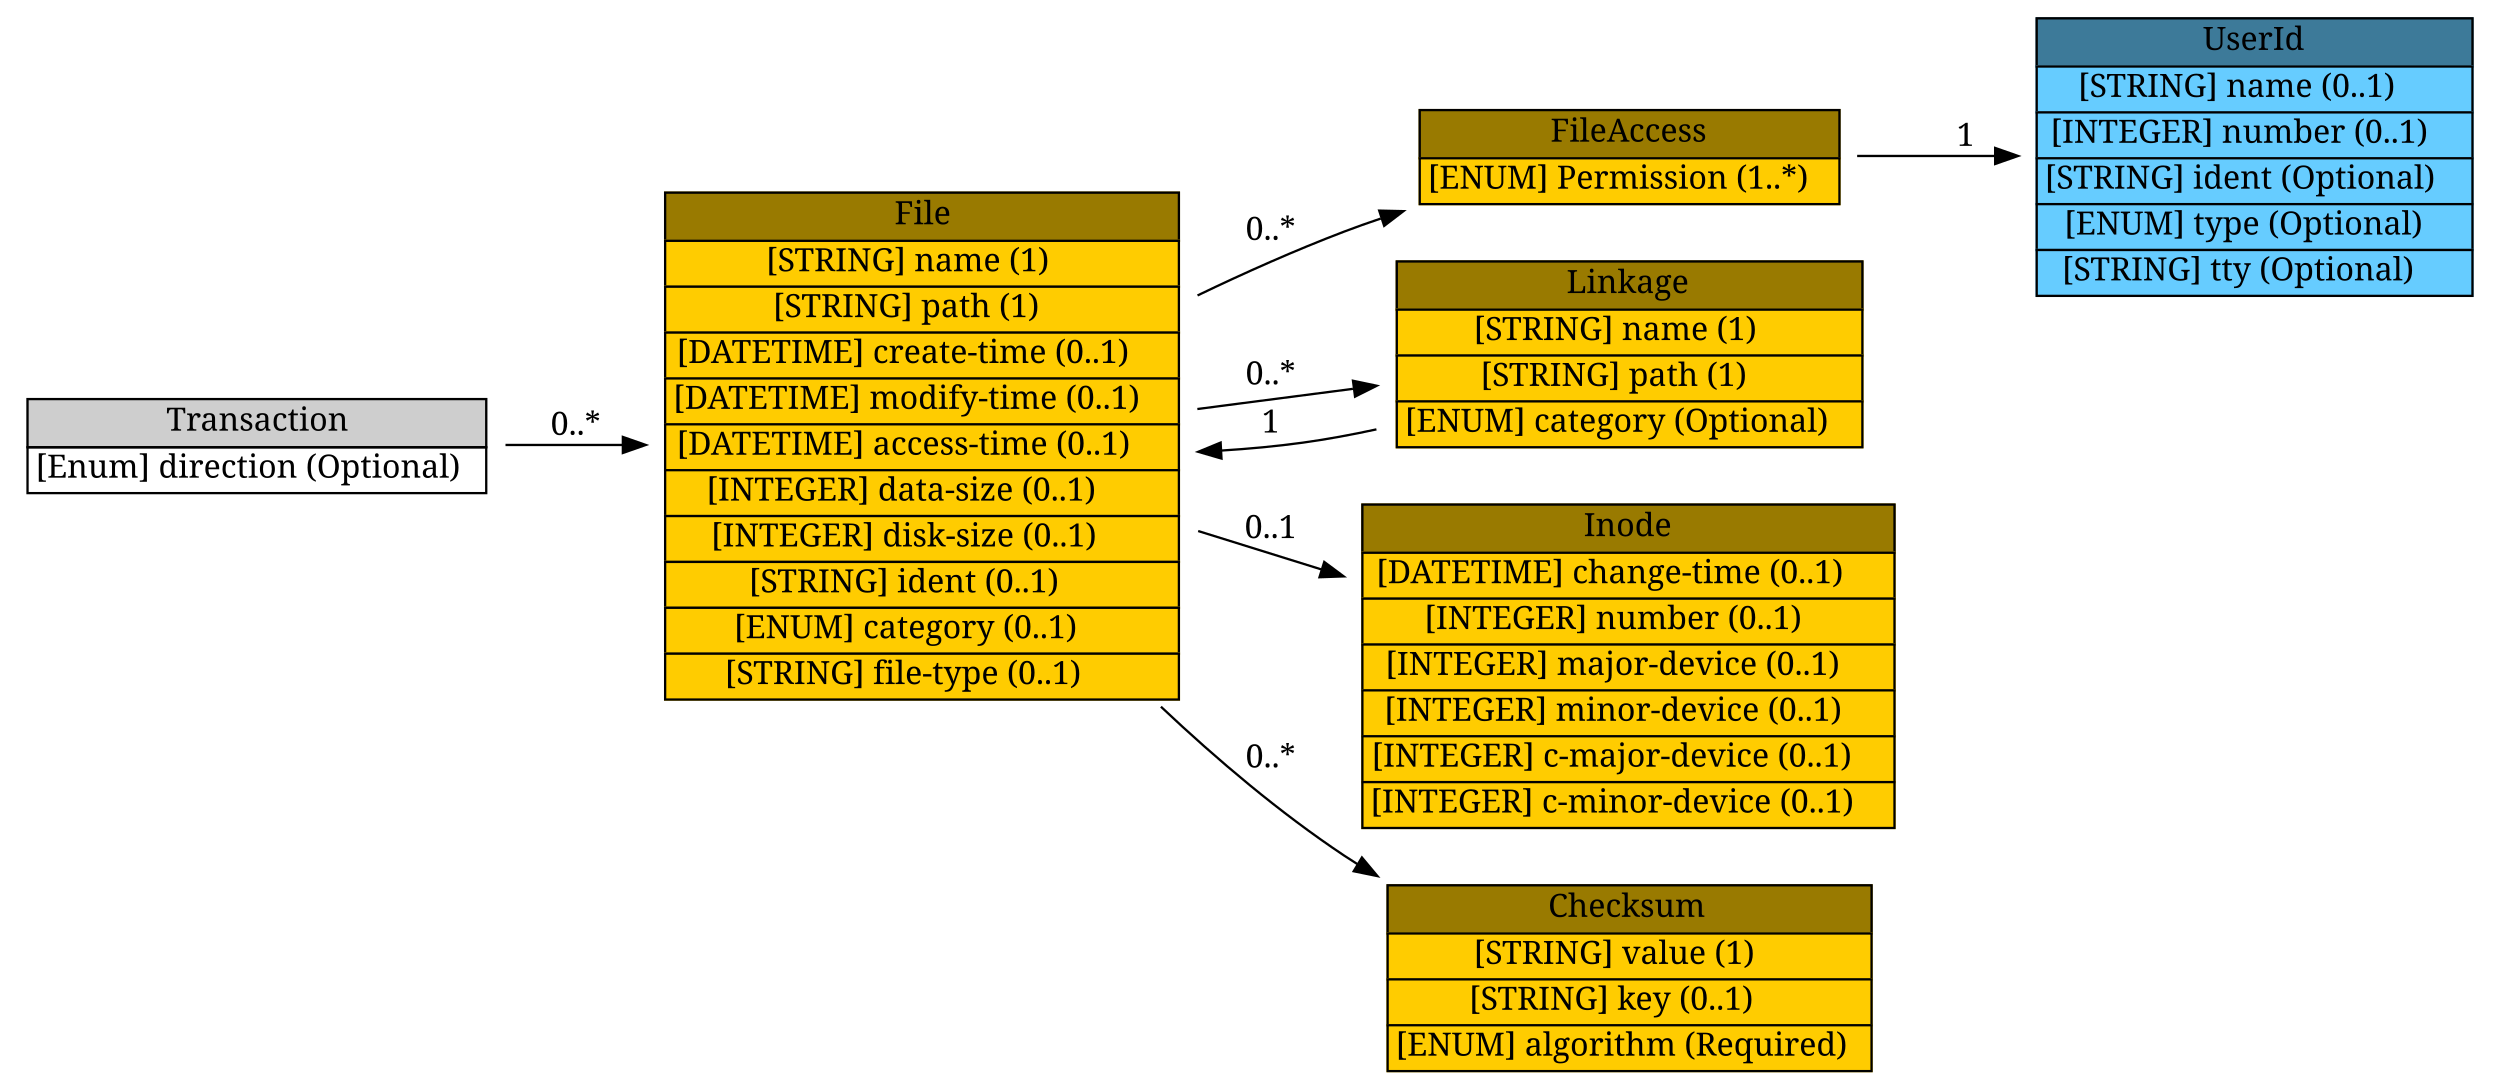
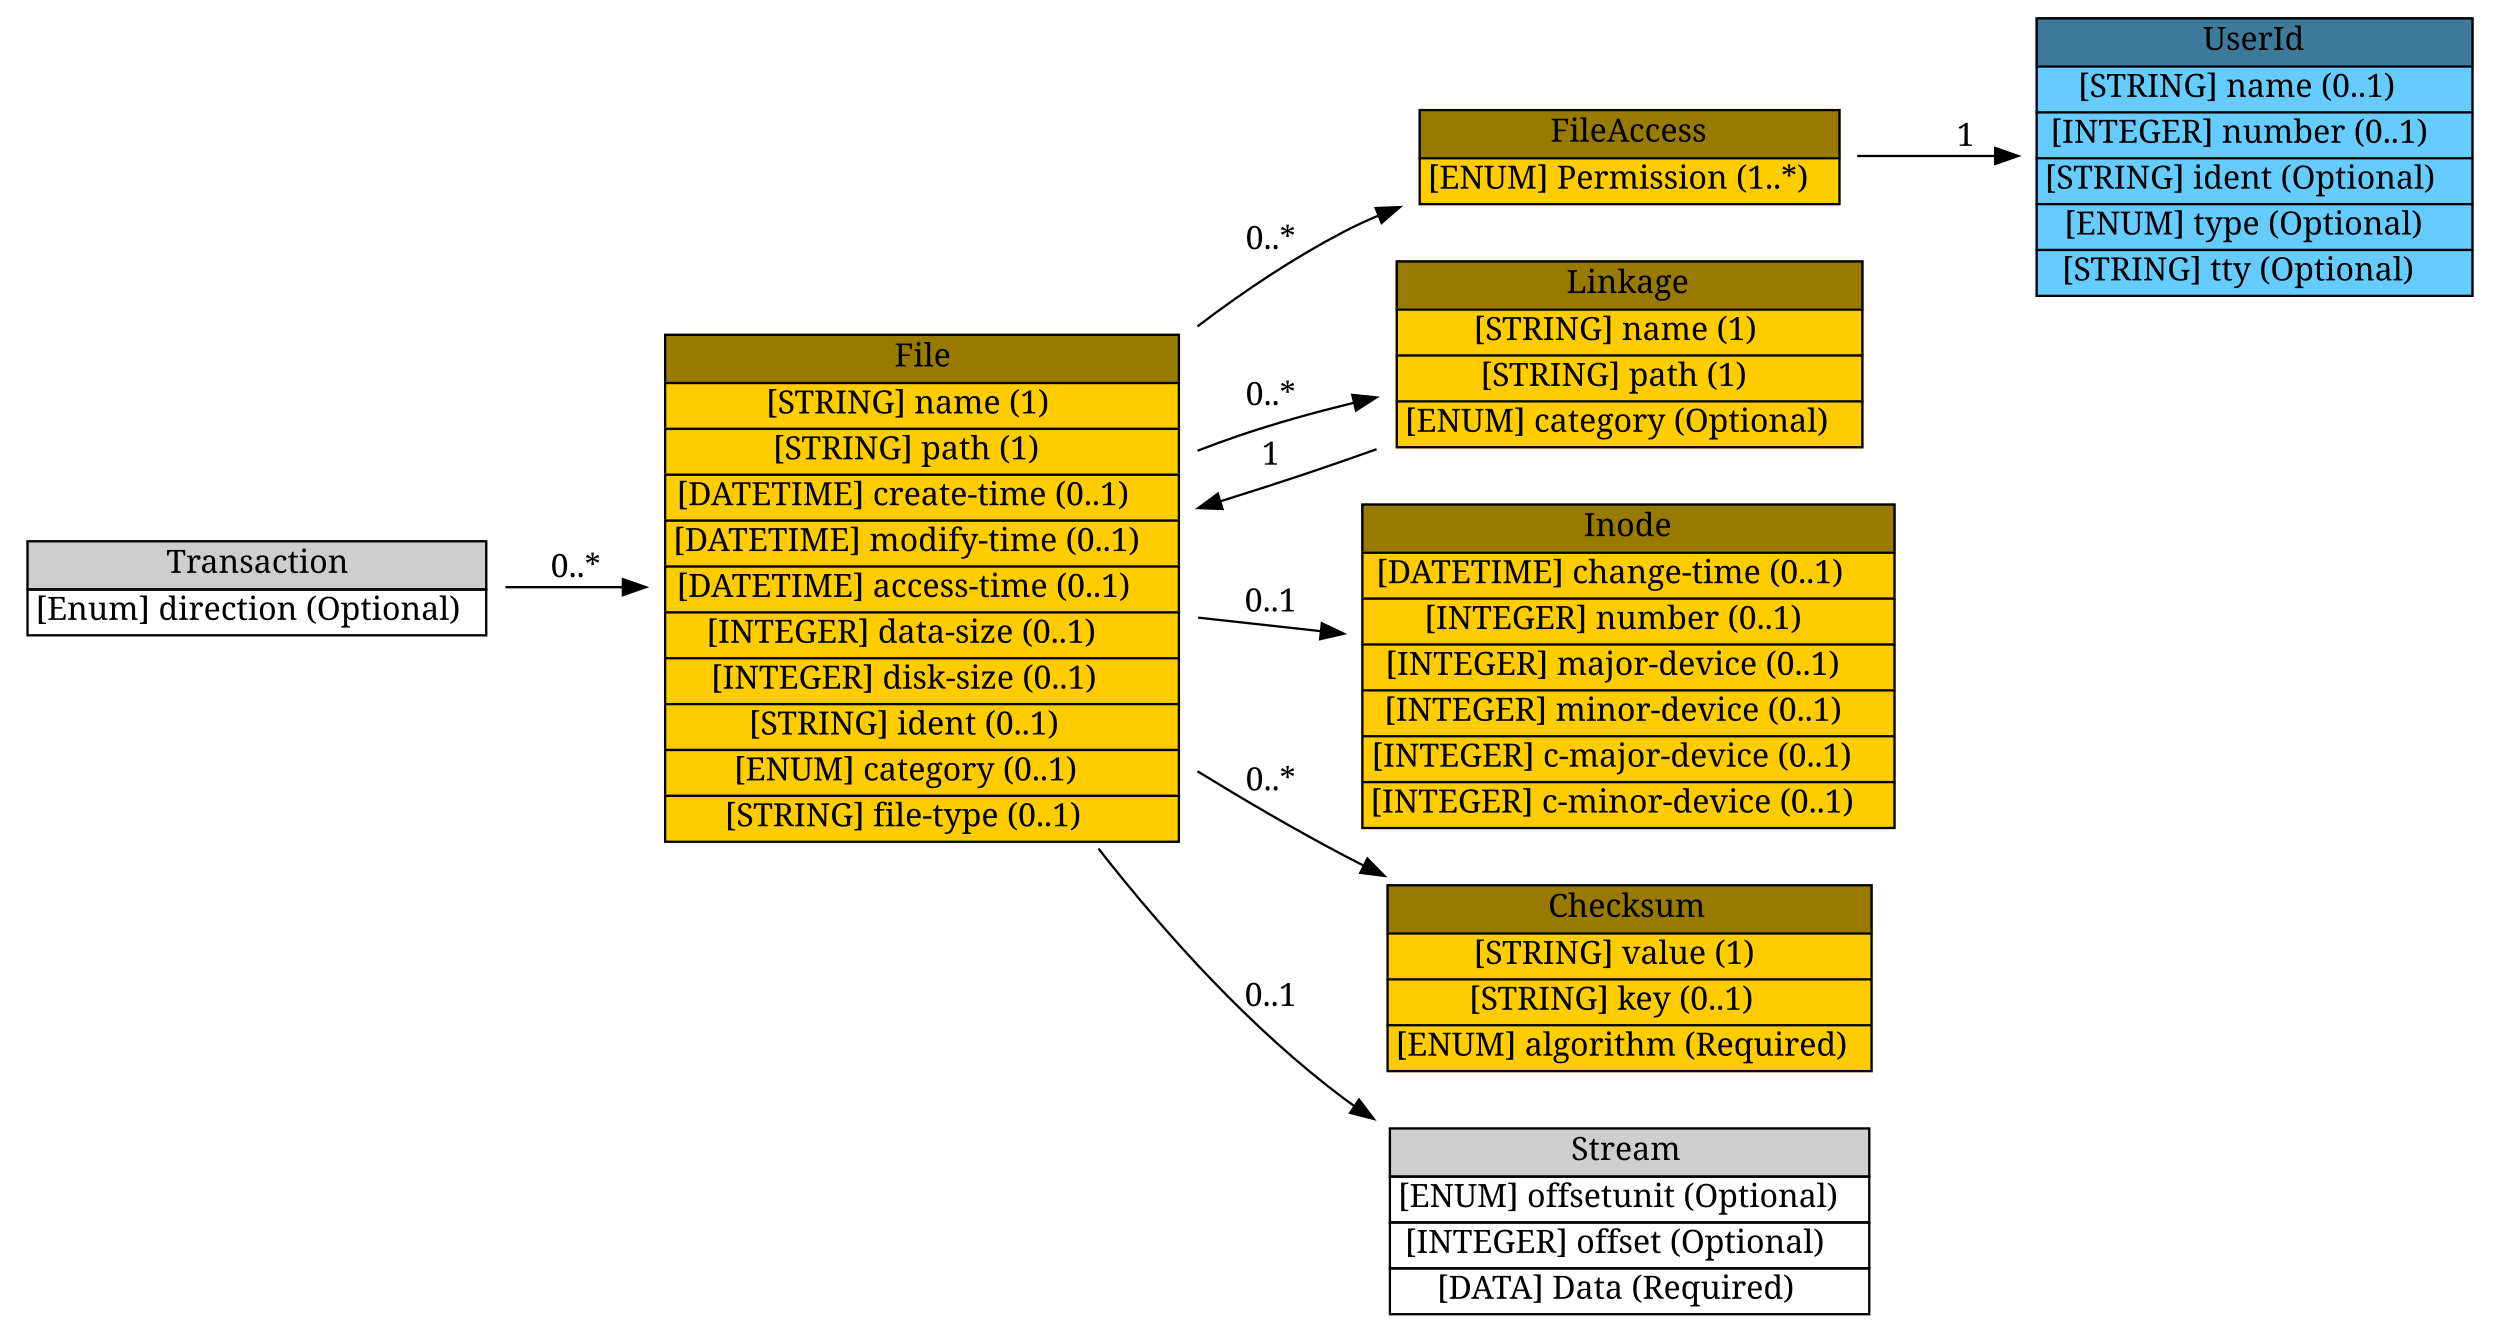
- <svg xmlns="http://www.w3.org/2000/svg" xmlns:xlink="http://www.w3.org/1999/xlink" width="1090pt" height="474pt" viewBox="0.00 0.00 1090.00 474.00">
-   <g id="graph1" class="graph" transform="scale(1 1) rotate(0) translate(4 470)">
-     <polygon fill="white" stroke="white" points="-4,5 -4,-470 1087,-470 1087,5 -4,5" />
+ <svg xmlns="http://www.w3.org/2000/svg" xmlns:xlink="http://www.w3.org/1999/xlink" width="1090pt" height="580pt" viewBox="0.00 0.00 1090.00 580.00">
+   <g id="graph1" class="graph" transform="scale(1 1) rotate(0) translate(4 576)">
+     <polygon fill="white" stroke="white" points="-4,5 -4,-576 1087,-576 1087,5 -4,5" />
    <g id="node1" class="node">
      <a xlink:href="#" xlink:title="The Transaction class contains specific information about the data exchange during the attack.">
-         <polygon fill="#cecece" stroke="#cecece" points="8,-275 8,-296 208,-296 208,-275 8,-275" />
-         <polygon fill="none" stroke="black" points="8,-275 8,-296 208,-296 208,-275 8,-275" />
-         <text text-anchor="start" x="68.5" y="-282.233" font-family="Times Roman,serif" font-size="14.00">Transaction</text>
+         <polygon fill="#cecece" stroke="#cecece" points="8,-319 8,-340 208,-340 208,-319 8,-319" />
+         <polygon fill="none" stroke="black" points="8,-319 8,-340 208,-340 208,-319 8,-319" />
+         <text text-anchor="start" x="68.5" y="-326.233" font-family="Times Roman,serif" font-size="14.00">Transaction</text>
      </a>
      <a xlink:href="#" xlink:title="Direction of the attack source &lt;-&gt; target">
-         <polygon fill="none" stroke="black" points="8,-255 8,-275 208,-275 208,-255 8,-255" />
-         <text text-anchor="start" x="11.5" y="-261.733" font-family="Times Roman,serif" font-size="14.00">[Enum] direction (Optional) </text>
+         <polygon fill="none" stroke="black" points="8,-299 8,-319 208,-319 208,-299 8,-299" />
+         <text text-anchor="start" x="11.5" y="-305.733" font-family="Times Roman,serif" font-size="14.00">[Enum] direction (Optional) </text>
      </a>
    </g>
    <g id="node2" class="node">
      <a xlink:href="#" xlink:title="The File class provides specific information about a file or other file-like object that has been created, deleted, or modified on the target. The description can provide either the file settings prior to the event or the file settings at the time of the event, as specified using the &quot;category&quot; attribute. ">
-         <polygon fill="#997a00" stroke="#997a00" points="286,-365 286,-386 510,-386 510,-365 286,-365" />
-         <polygon fill="none" stroke="black" points="286,-365 286,-386 510,-386 510,-365 286,-365" />
-         <text text-anchor="start" x="386" y="-372.233" font-family="Times Roman,serif" font-size="14.00">File</text>
+         <polygon fill="#997a00" stroke="#997a00" points="286,-409 286,-430 510,-430 510,-409 286,-409" />
+         <polygon fill="none" stroke="black" points="286,-409 286,-430 510,-430 510,-409 286,-409" />
+         <text text-anchor="start" x="386" y="-416.233" font-family="Times Roman,serif" font-size="14.00">File</text>
      </a>
      <a xlink:href="#" xlink:title="The name of the file to which the alert applies, not including the path to the file.">
-         <polygon fill="#ffcc00" stroke="#ffcc00" points="286,-345 286,-365 510,-365 510,-345 286,-345" />
-         <polygon fill="none" stroke="black" points="286,-345 286,-365 510,-365 510,-345 286,-345" />
-         <text text-anchor="start" x="330" y="-351.733" font-family="Times Roman,serif" font-size="14.00">[STRING] name (1) </text>
+         <polygon fill="#ffcc00" stroke="#ffcc00" points="286,-389 286,-409 510,-409 510,-389 286,-389" />
+         <polygon fill="none" stroke="black" points="286,-389 286,-409 510,-409 510,-389 286,-389" />
+         <text text-anchor="start" x="330" y="-395.733" font-family="Times Roman,serif" font-size="14.00">[STRING] name (1) </text>
      </a>
      <a xlink:href="#" xlink:title="The full path to the file, including the name.  The path name should be represented in as &quot;universal&quot; a manner as possible, to facilitate processing of the alert.">
-         <polygon fill="#ffcc00" stroke="#ffcc00" points="286,-325 286,-345 510,-345 510,-325 286,-325" />
-         <polygon fill="none" stroke="black" points="286,-325 286,-345 510,-345 510,-325 286,-325" />
-         <text text-anchor="start" x="333" y="-331.733" font-family="Times Roman,serif" font-size="14.00">[STRING] path (1) </text>
+         <polygon fill="#ffcc00" stroke="#ffcc00" points="286,-369 286,-389 510,-389 510,-369 286,-369" />
+         <polygon fill="none" stroke="black" points="286,-369 286,-389 510,-389 510,-369 286,-369" />
+         <text text-anchor="start" x="333" y="-375.733" font-family="Times Roman,serif" font-size="14.00">[STRING] path (1) </text>
      </a>
      <a xlink:href="#" xlink:title="Time the file was created.  Note that this is *not* the Unix &quot;st_ctime&quot; file attribute (which is not file creation time).  The Unix &quot;st_ctime&quot; attribute is contained in the &quot;Inode&quot; class.">
-         <polygon fill="#ffcc00" stroke="#ffcc00" points="286,-305 286,-325 510,-325 510,-305 286,-305" />
-         <polygon fill="none" stroke="black" points="286,-305 286,-325 510,-325 510,-305 286,-305" />
-         <text text-anchor="start" x="291" y="-311.733" font-family="Times Roman,serif" font-size="14.00">[DATETIME] create-time (0..1) </text>
+         <polygon fill="#ffcc00" stroke="#ffcc00" points="286,-349 286,-369 510,-369 510,-349 286,-349" />
+         <polygon fill="none" stroke="black" points="286,-349 286,-369 510,-369 510,-349 286,-349" />
+         <text text-anchor="start" x="291" y="-355.733" font-family="Times Roman,serif" font-size="14.00">[DATETIME] create-time (0..1) </text>
      </a>
      <a xlink:href="#" xlink:title="Time the file was last modified.">
-         <polygon fill="#ffcc00" stroke="#ffcc00" points="286,-285 286,-305 510,-305 510,-285 286,-285" />
-         <polygon fill="none" stroke="black" points="286,-285 286,-305 510,-305 510,-285 286,-285" />
-         <text text-anchor="start" x="289.5" y="-291.733" font-family="Times Roman,serif" font-size="14.00">[DATETIME] modify-time (0..1) </text>
+         <polygon fill="#ffcc00" stroke="#ffcc00" points="286,-329 286,-349 510,-349 510,-329 286,-329" />
+         <polygon fill="none" stroke="black" points="286,-329 286,-349 510,-349 510,-329 286,-329" />
+         <text text-anchor="start" x="289.5" y="-335.733" font-family="Times Roman,serif" font-size="14.00">[DATETIME] modify-time (0..1) </text>
      </a>
      <a xlink:href="#" xlink:title="Time the file was last accessed.">
-         <polygon fill="#ffcc00" stroke="#ffcc00" points="286,-265 286,-285 510,-285 510,-265 286,-265" />
-         <polygon fill="none" stroke="black" points="286,-265 286,-285 510,-285 510,-265 286,-265" />
-         <text text-anchor="start" x="291" y="-271.733" font-family="Times Roman,serif" font-size="14.00">[DATETIME] access-time (0..1) </text>
+         <polygon fill="#ffcc00" stroke="#ffcc00" points="286,-309 286,-329 510,-329 510,-309 286,-309" />
+         <polygon fill="none" stroke="black" points="286,-309 286,-329 510,-329 510,-309 286,-309" />
+         <text text-anchor="start" x="291" y="-315.733" font-family="Times Roman,serif" font-size="14.00">[DATETIME] access-time (0..1) </text>
      </a>
      <a xlink:href="#" xlink:title="The size of the data, in bytes.  Typically what is meant when referring to file size.  On Unix UFS file systems, this value corresponds to stat.st_size.  On Windows NTFS, this value corresponds to Valid Data Length (VDL).">
-         <polygon fill="#ffcc00" stroke="#ffcc00" points="286,-245 286,-265 510,-265 510,-245 286,-245" />
-         <polygon fill="none" stroke="black" points="286,-245 286,-265 510,-265 510,-245 286,-245" />
-         <text text-anchor="start" x="304" y="-251.733" font-family="Times Roman,serif" font-size="14.00">[INTEGER] data-size (0..1) </text>
+         <polygon fill="#ffcc00" stroke="#ffcc00" points="286,-289 286,-309 510,-309 510,-289 286,-289" />
+         <polygon fill="none" stroke="black" points="286,-289 286,-309 510,-309 510,-289 286,-289" />
+         <text text-anchor="start" x="304" y="-295.733" font-family="Times Roman,serif" font-size="14.00">[INTEGER] data-size (0..1) </text>
      </a>
      <a xlink:href="#" xlink:title="The physical space on disk consumed by the file, in bytes.  On Unix UFS file systems, this value corresponds to 512 * stat.st_blocks.  On Windows NTFS, this value corresponds to End of File (EOF).">
-         <polygon fill="#ffcc00" stroke="#ffcc00" points="286,-225 286,-245 510,-245 510,-225 286,-225" />
-         <polygon fill="none" stroke="black" points="286,-225 286,-245 510,-245 510,-225 286,-225" />
-         <text text-anchor="start" x="306" y="-231.733" font-family="Times Roman,serif" font-size="14.00">[INTEGER] disk-size (0..1) </text>
+         <polygon fill="#ffcc00" stroke="#ffcc00" points="286,-269 286,-289 510,-289 510,-269 286,-269" />
+         <polygon fill="none" stroke="black" points="286,-269 286,-289 510,-289 510,-269 286,-269" />
+         <text text-anchor="start" x="306" y="-275.733" font-family="Times Roman,serif" font-size="14.00">[INTEGER] disk-size (0..1) </text>
      </a>
      <a xlink:href="#" xlink:title="A unique identifier for this file; see Section 3.2.9.">
-         <polygon fill="#ffcc00" stroke="#ffcc00" points="286,-205 286,-225 510,-225 510,-205 286,-205" />
-         <polygon fill="none" stroke="black" points="286,-205 286,-225 510,-225 510,-205 286,-205" />
-         <text text-anchor="start" x="322.5" y="-211.733" font-family="Times Roman,serif" font-size="14.00">[STRING] ident (0..1) </text>
+         <polygon fill="#ffcc00" stroke="#ffcc00" points="286,-249 286,-269 510,-269 510,-249 286,-249" />
+         <polygon fill="none" stroke="black" points="286,-249 286,-269 510,-269 510,-249 286,-249" />
+         <text text-anchor="start" x="322.5" y="-255.733" font-family="Times Roman,serif" font-size="14.00">[STRING] ident (0..1) </text>
      </a>
      <a xlink:href="#" xlink:title="The type of file system the file resides on.  This attribute governs how path names and other attributes are interpreted.">
-         <polygon fill="#ffcc00" stroke="#ffcc00" points="286,-185 286,-205 510,-205 510,-185 286,-185" />
-         <polygon fill="none" stroke="black" points="286,-185 286,-205 510,-205 510,-185 286,-185" />
-         <text text-anchor="start" x="316" y="-191.733" font-family="Times Roman,serif" font-size="14.00">[ENUM] category (0..1) </text>
+         <polygon fill="#ffcc00" stroke="#ffcc00" points="286,-229 286,-249 510,-249 510,-229 286,-229" />
+         <polygon fill="none" stroke="black" points="286,-229 286,-249 510,-249 510,-229 286,-229" />
+         <text text-anchor="start" x="316" y="-235.733" font-family="Times Roman,serif" font-size="14.00">[ENUM] category (0..1) </text>
      </a>
      <a xlink:href="#" xlink:title="The type of file, as a mime-type.">
-         <polygon fill="#ffcc00" stroke="#ffcc00" points="286,-165 286,-185 510,-185 510,-165 286,-165" />
-         <polygon fill="none" stroke="black" points="286,-165 286,-185 510,-185 510,-165 286,-165" />
-         <text text-anchor="start" x="312" y="-171.733" font-family="Times Roman,serif" font-size="14.00">[STRING] file-type (0..1) </text>
-       </a>
-     </g>
-     <g id="edge14" class="edge">
-       <path fill="none" stroke="black" d="M216.398,-276C233.074,-276 250.441,-276 267.536,-276" />
-       <polygon fill="black" stroke="black" points="267.563,-279.5 277.563,-276 267.563,-272.5 267.563,-279.5" />
-       <text text-anchor="middle" x="247" y="-280.4" font-family="Times Roman,serif" font-size="14.00">0..*</text>
+         <polygon fill="#ffcc00" stroke="#ffcc00" points="286,-209 286,-229 510,-229 510,-209 286,-209" />
+         <polygon fill="none" stroke="black" points="286,-209 286,-229 510,-229 510,-209 286,-209" />
+         <text text-anchor="start" x="312" y="-215.733" font-family="Times Roman,serif" font-size="14.00">[STRING] file-type (0..1) </text>
+       </a>
+     </g>
+     <g id="edge16" class="edge">
+       <path fill="none" stroke="black" d="M216.398,-320C233.074,-320 250.441,-320 267.536,-320" />
+       <polygon fill="black" stroke="black" points="267.563,-323.5 277.563,-320 267.563,-316.5 267.563,-323.5" />
+       <text text-anchor="middle" x="247" y="-324.4" font-family="Times Roman,serif" font-size="14.00">0..*</text>
    </g>
    <g id="node3" class="node">
      <a xlink:href="#" xlink:title="The FileAccess class represents the access permissions on a file. The representation is intended to be useful across operating systems. ">
-         <polygon fill="#997a00" stroke="#997a00" points="615,-401 615,-422 798,-422 798,-401 615,-401" />
-         <polygon fill="none" stroke="black" points="615,-401 615,-422 798,-422 798,-401 615,-401" />
-         <text text-anchor="start" x="672" y="-408.233" font-family="Times Roman,serif" font-size="14.00">FileAccess</text>
+         <polygon fill="#997a00" stroke="#997a00" points="615,-507 615,-528 798,-528 798,-507 615,-507" />
+         <polygon fill="none" stroke="black" points="615,-507 615,-528 798,-528 798,-507 615,-507" />
+         <text text-anchor="start" x="672" y="-514.233" font-family="Times Roman,serif" font-size="14.00">FileAccess</text>
      </a>
      <a xlink:href="#" xlink:title="Level of access allowed.  The permitted values are shown below.  There is no default value.  (See also Section 10.)">
-         <polygon fill="#ffcc00" stroke="#ffcc00" points="615,-381 615,-401 798,-401 798,-381 615,-381" />
-         <polygon fill="none" stroke="black" points="615,-381 615,-401 798,-401 798,-381 615,-381" />
-         <text text-anchor="start" x="618.5" y="-387.733" font-family="Times Roman,serif" font-size="14.00">[ENUM] Permission (1..*) </text>
+         <polygon fill="#ffcc00" stroke="#ffcc00" points="615,-487 615,-507 798,-507 798,-487 615,-487" />
+         <polygon fill="none" stroke="black" points="615,-487 615,-507 798,-507 798,-487 615,-487" />
+         <text text-anchor="start" x="618.5" y="-493.733" font-family="Times Roman,serif" font-size="14.00">[ENUM] Permission (1..*) </text>
      </a>
    </g>
    <g id="edge4" class="edge">
-       <path fill="none" stroke="black" d="M518.124,-341.185C539.084,-351.262 560.928,-360.971 582,-369 587.204,-370.983 592.575,-372.893 598.029,-374.726" />
-       <polygon fill="black" stroke="black" points="597.328,-378.179 607.92,-377.941 599.492,-371.522 597.328,-378.179" />
-       <text text-anchor="middle" x="550" y="-365.4" font-family="Times Roman,serif" font-size="14.00">0..*</text>
+       <path fill="none" stroke="black" d="M518.097,-433.681C538.404,-449.128 560.05,-463.57 582,-475 586.816,-477.508 591.839,-479.837 596.987,-482" />
+       <polygon fill="black" stroke="black" points="595.781,-485.287 606.367,-485.714 598.358,-478.778 595.781,-485.287" />
+       <text text-anchor="middle" x="550" y="-467.4" font-family="Times Roman,serif" font-size="14.00">0..*</text>
    </g>
    <g id="node7" class="node">
      <a xlink:href="#" xlink:title="The Linkage class represents file system connections between the file described in the &lt;File&gt; element and other objects in the file system. For example, if the &lt;File&gt; element is a symbolic link or shortcut, then the &lt;Linkage&gt; element should contain the name of the object the link points to. Further information can be provided about the object in the &lt;Linkage&gt; element with another &lt;File&gt; element, if appropriate. ">
-         <polygon fill="#997a00" stroke="#997a00" points="605,-335 605,-356 808,-356 808,-335 605,-335" />
-         <polygon fill="none" stroke="black" points="605,-335 605,-356 808,-356 808,-335 605,-335" />
-         <text text-anchor="start" x="679" y="-342.233" font-family="Times Roman,serif" font-size="14.00">Linkage</text>
+         <polygon fill="#997a00" stroke="#997a00" points="605,-441 605,-462 808,-462 808,-441 605,-441" />
+         <polygon fill="none" stroke="black" points="605,-441 605,-462 808,-462 808,-441 605,-441" />
+         <text text-anchor="start" x="679" y="-448.233" font-family="Times Roman,serif" font-size="14.00">Linkage</text>
      </a>
      <a xlink:href="#" xlink:title="The name of the file system object, not including the path.">
-         <polygon fill="#ffcc00" stroke="#ffcc00" points="605,-315 605,-335 808,-335 808,-315 605,-315" />
-         <polygon fill="none" stroke="black" points="605,-315 605,-335 808,-335 808,-315 605,-315" />
-         <text text-anchor="start" x="638.5" y="-321.733" font-family="Times Roman,serif" font-size="14.00">[STRING] name (1) </text>
+         <polygon fill="#ffcc00" stroke="#ffcc00" points="605,-421 605,-441 808,-441 808,-421 605,-421" />
+         <polygon fill="none" stroke="black" points="605,-421 605,-441 808,-441 808,-421 605,-421" />
+         <text text-anchor="start" x="638.5" y="-427.733" font-family="Times Roman,serif" font-size="14.00">[STRING] name (1) </text>
      </a>
      <a xlink:href="#" xlink:title="The full path to the file system object, including the name.  The path name should be represented in as &quot;universal&quot; a manner as possible, to facilitate processing of the alert.">
-         <polygon fill="#ffcc00" stroke="#ffcc00" points="605,-295 605,-315 808,-315 808,-295 605,-295" />
-         <polygon fill="none" stroke="black" points="605,-295 605,-315 808,-315 808,-295 605,-295" />
-         <text text-anchor="start" x="641.5" y="-301.733" font-family="Times Roman,serif" font-size="14.00">[STRING] path (1) </text>
+         <polygon fill="#ffcc00" stroke="#ffcc00" points="605,-401 605,-421 808,-421 808,-401 605,-401" />
+         <polygon fill="none" stroke="black" points="605,-401 605,-421 808,-421 808,-401 605,-401" />
+         <text text-anchor="start" x="641.5" y="-407.733" font-family="Times Roman,serif" font-size="14.00">[STRING] path (1) </text>
      </a>
      <a xlink:href="#" xlink:title="Section 10.)">
-         <polygon fill="#ffcc00" stroke="#ffcc00" points="605,-275 605,-295 808,-295 808,-275 605,-275" />
-         <polygon fill="none" stroke="black" points="605,-275 605,-295 808,-295 808,-275 605,-275" />
-         <text text-anchor="start" x="608.5" y="-281.733" font-family="Times Roman,serif" font-size="14.00">[ENUM] category (Optional) </text>
+         <polygon fill="#ffcc00" stroke="#ffcc00" points="605,-381 605,-401 808,-401 808,-381 605,-381" />
+         <polygon fill="none" stroke="black" points="605,-381 605,-401 808,-401 808,-381 605,-381" />
+         <text text-anchor="start" x="608.5" y="-387.733" font-family="Times Roman,serif" font-size="14.00">[ENUM] category (Optional) </text>
      </a>
    </g>
    <g id="edge8" class="edge">
-       <path fill="none" stroke="black" d="M518.049,-291.666C524.119,-292.456 530.13,-293.237 536,-294 552.13,-296.096 569.122,-298.299 585.872,-300.469" />
-       <polygon fill="black" stroke="black" points="585.893,-304.001 596.26,-301.815 586.792,-297.059 585.893,-304.001" />
-       <text text-anchor="middle" x="550" y="-302.4" font-family="Times Roman,serif" font-size="14.00">0..*</text>
+       <path fill="none" stroke="black" d="M518.102,-379.467C524.103,-381.798 530.091,-383.993 536,-386 551.999,-391.434 569.135,-396.213 586.144,-400.364" />
+       <polygon fill="black" stroke="black" points="585.596,-403.831 596.134,-402.736 587.213,-397.02 585.596,-403.831" />
+       <text text-anchor="middle" x="550" y="-399.4" font-family="Times Roman,serif" font-size="14.00">0..*</text>
    </g>
    <g id="node10" class="node">
      <a xlink:href="#" xlink:title="The Inode class is used to represent the additional information contained in a Unix file system i-node. ">
-         <polygon fill="#997a00" stroke="#997a00" points="590,-229 590,-250 822,-250 822,-229 590,-229" />
-         <polygon fill="none" stroke="black" points="590,-229 590,-250 822,-250 822,-229 590,-229" />
-         <text text-anchor="start" x="686.5" y="-236.233" font-family="Times Roman,serif" font-size="14.00">Inode</text>
+         <polygon fill="#997a00" stroke="#997a00" points="590,-335 590,-356 822,-356 822,-335 590,-335" />
+         <polygon fill="none" stroke="black" points="590,-335 590,-356 822,-356 822,-335 590,-335" />
+         <text text-anchor="start" x="686.5" y="-342.233" font-family="Times Roman,serif" font-size="14.00">Inode</text>
      </a>
      <a xlink:href="#" xlink:title="The time of the last inode change, given by the st_ctime element of &quot;struct stat&quot;.">
-         <polygon fill="#ffcc00" stroke="#ffcc00" points="590,-209 590,-229 822,-229 822,-209 590,-209" />
-         <polygon fill="none" stroke="black" points="590,-209 590,-229 822,-229 822,-209 590,-209" />
-         <text text-anchor="start" x="596" y="-215.733" font-family="Times Roman,serif" font-size="14.00">[DATETIME] change-time (0..1) </text>
+         <polygon fill="#ffcc00" stroke="#ffcc00" points="590,-315 590,-335 822,-335 822,-315 590,-315" />
+         <polygon fill="none" stroke="black" points="590,-315 590,-335 822,-335 822,-315 590,-315" />
+         <text text-anchor="start" x="596" y="-321.733" font-family="Times Roman,serif" font-size="14.00">[DATETIME] change-time (0..1) </text>
      </a>
      <a xlink:href="#" xlink:title="The inode number.">
-         <polygon fill="#ffcc00" stroke="#ffcc00" points="590,-189 590,-209 822,-209 822,-189 590,-189" />
-         <polygon fill="none" stroke="black" points="590,-189 590,-209 822,-209 822,-189 590,-189" />
-         <text text-anchor="start" x="617" y="-195.733" font-family="Times Roman,serif" font-size="14.00">[INTEGER] number (0..1) </text>
+         <polygon fill="#ffcc00" stroke="#ffcc00" points="590,-295 590,-315 822,-315 822,-295 590,-295" />
+         <polygon fill="none" stroke="black" points="590,-295 590,-315 822,-315 822,-295 590,-295" />
+         <text text-anchor="start" x="617" y="-301.733" font-family="Times Roman,serif" font-size="14.00">[INTEGER] number (0..1) </text>
      </a>
      <a xlink:href="#" xlink:title="The major device number of the device the file resides on.">
-         <polygon fill="#ffcc00" stroke="#ffcc00" points="590,-169 590,-189 822,-189 822,-169 590,-169" />
-         <polygon fill="none" stroke="black" points="590,-169 590,-189 822,-189 822,-169 590,-169" />
-         <text text-anchor="start" x="600" y="-175.733" font-family="Times Roman,serif" font-size="14.00">[INTEGER] major-device (0..1) </text>
+         <polygon fill="#ffcc00" stroke="#ffcc00" points="590,-275 590,-295 822,-295 822,-275 590,-275" />
+         <polygon fill="none" stroke="black" points="590,-275 590,-295 822,-295 822,-275 590,-275" />
+         <text text-anchor="start" x="600" y="-281.733" font-family="Times Roman,serif" font-size="14.00">[INTEGER] major-device (0..1) </text>
      </a>
      <a xlink:href="#" xlink:title="The minor device number of the device the file resides on.">
-         <polygon fill="#ffcc00" stroke="#ffcc00" points="590,-149 590,-169 822,-169 822,-149 590,-149" />
-         <polygon fill="none" stroke="black" points="590,-149 590,-169 822,-169 822,-149 590,-149" />
-         <text text-anchor="start" x="599.5" y="-155.733" font-family="Times Roman,serif" font-size="14.00">[INTEGER] minor-device (0..1) </text>
+         <polygon fill="#ffcc00" stroke="#ffcc00" points="590,-255 590,-275 822,-275 822,-255 590,-255" />
+         <polygon fill="none" stroke="black" points="590,-255 590,-275 822,-275 822,-255 590,-255" />
+         <text text-anchor="start" x="599.5" y="-261.733" font-family="Times Roman,serif" font-size="14.00">[INTEGER] minor-device (0..1) </text>
      </a>
      <a xlink:href="#" xlink:title="The major device of the file itself, if it is a character special device.">
-         <polygon fill="#ffcc00" stroke="#ffcc00" points="590,-129 590,-149 822,-149 822,-129 590,-129" />
-         <polygon fill="none" stroke="black" points="590,-129 590,-149 822,-149 822,-129 590,-129" />
-         <text text-anchor="start" x="594" y="-135.733" font-family="Times Roman,serif" font-size="14.00">[INTEGER] c-major-device (0..1) </text>
+         <polygon fill="#ffcc00" stroke="#ffcc00" points="590,-235 590,-255 822,-255 822,-235 590,-235" />
+         <polygon fill="none" stroke="black" points="590,-235 590,-255 822,-255 822,-235 590,-235" />
+         <text text-anchor="start" x="594" y="-241.733" font-family="Times Roman,serif" font-size="14.00">[INTEGER] c-major-device (0..1) </text>
      </a>
      <a xlink:href="#" xlink:title="The minor device of the file itself, if it is a character special device.">
-         <polygon fill="#ffcc00" stroke="#ffcc00" points="590,-109 590,-129 822,-129 822,-109 590,-109" />
-         <polygon fill="none" stroke="black" points="590,-109 590,-129 822,-129 822,-109 590,-109" />
-         <text text-anchor="start" x="593.5" y="-115.733" font-family="Times Roman,serif" font-size="14.00">[INTEGER] c-minor-device (0..1) </text>
+         <polygon fill="#ffcc00" stroke="#ffcc00" points="590,-215 590,-235 822,-235 822,-215 590,-215" />
+         <polygon fill="none" stroke="black" points="590,-215 590,-235 822,-235 822,-215 590,-215" />
+         <text text-anchor="start" x="593.5" y="-221.733" font-family="Times Roman,serif" font-size="14.00">[INTEGER] c-minor-device (0..1) </text>
      </a>
    </g>
    <g id="edge10" class="edge">
-       <path fill="none" stroke="black" d="M518.404,-238.471C535.985,-232.992 554.181,-227.32 572.012,-221.763" />
-       <polygon fill="black" stroke="black" points="573.369,-225.006 581.875,-218.688 571.286,-218.323 573.369,-225.006" />
-       <text text-anchor="middle" x="550" y="-235.4" font-family="Times Roman,serif" font-size="14.00">0..1</text>
+       <path fill="none" stroke="black" d="M518.404,-306.709C535.823,-304.786 553.844,-302.796 571.517,-300.846" />
+       <polygon fill="black" stroke="black" points="572.319,-304.278 581.875,-299.702 571.551,-297.321 572.319,-304.278" />
+       <text text-anchor="middle" x="550" y="-309.4" font-family="Times Roman,serif" font-size="14.00">0..1</text>
    </g>
    <g id="node12" class="node">
      <a xlink:href="#" xlink:title="The Checksum class represents checksum information associated with the file. This checksum information can be provided by file integrity checkers, among others. ">
-         <polygon fill="#997a00" stroke="#997a00" points="601,-63 601,-84 812,-84 812,-63 601,-63" />
-         <polygon fill="none" stroke="black" points="601,-63 601,-84 812,-84 812,-63 601,-63" />
-         <text text-anchor="start" x="671" y="-70.233" font-family="Times Roman,serif" font-size="14.00">Checksum</text>
+         <polygon fill="#997a00" stroke="#997a00" points="601,-169 601,-190 812,-190 812,-169 601,-169" />
+         <polygon fill="none" stroke="black" points="601,-169 601,-190 812,-190 812,-169 601,-169" />
+         <text text-anchor="start" x="671" y="-176.233" font-family="Times Roman,serif" font-size="14.00">Checksum</text>
      </a>
      <a xlink:href="#" xlink:title="The value of the checksum.">
-         <polygon fill="#ffcc00" stroke="#ffcc00" points="601,-43 601,-63 812,-63 812,-43 601,-43" />
-         <polygon fill="none" stroke="black" points="601,-43 601,-63 812,-63 812,-43 601,-43" />
-         <text text-anchor="start" x="638.5" y="-49.733" font-family="Times Roman,serif" font-size="14.00">[STRING] value (1) </text>
+         <polygon fill="#ffcc00" stroke="#ffcc00" points="601,-149 601,-169 812,-169 812,-149 601,-149" />
+         <polygon fill="none" stroke="black" points="601,-149 601,-169 812,-169 812,-149 601,-149" />
+         <text text-anchor="start" x="638.5" y="-155.733" font-family="Times Roman,serif" font-size="14.00">[STRING] value (1) </text>
      </a>
      <a xlink:href="#" xlink:title="The key to the checksum, if appropriate.">
-         <polygon fill="#ffcc00" stroke="#ffcc00" points="601,-23 601,-43 812,-43 812,-23 601,-23" />
-         <polygon fill="none" stroke="black" points="601,-23 601,-43 812,-43 812,-23 601,-23" />
-         <text text-anchor="start" x="636.5" y="-29.733" font-family="Times Roman,serif" font-size="14.00">[STRING] key (0..1) </text>
+         <polygon fill="#ffcc00" stroke="#ffcc00" points="601,-129 601,-149 812,-149 812,-129 601,-129" />
+         <polygon fill="none" stroke="black" points="601,-129 601,-149 812,-149 812,-129 601,-129" />
+         <text text-anchor="start" x="636.5" y="-135.733" font-family="Times Roman,serif" font-size="14.00">[STRING] key (0..1) </text>
      </a>
      <a xlink:href="#" xlink:title="default value.  (See also Section 10.)">
-         <polygon fill="#ffcc00" stroke="#ffcc00" points="601,-3 601,-23 812,-23 812,-3 601,-3" />
-         <polygon fill="none" stroke="black" points="601,-3 601,-23 812,-23 812,-3 601,-3" />
-         <text text-anchor="start" x="604.5" y="-9.733" font-family="Times Roman,serif" font-size="14.00">[ENUM] algorithm (Required) </text>
+         <polygon fill="#ffcc00" stroke="#ffcc00" points="601,-109 601,-129 812,-129 812,-109 601,-109" />
+         <polygon fill="none" stroke="black" points="601,-109 601,-129 812,-129 812,-109 601,-109" />
+         <text text-anchor="start" x="604.5" y="-115.733" font-family="Times Roman,serif" font-size="14.00">[ENUM] algorithm (Required) </text>
      </a>
    </g>
    <g id="edge12" class="edge">
-       <path fill="none" stroke="black" d="M502.161,-161.885C526.874,-138.573 554.184,-115.534 582,-97 583.9,-95.734 585.834,-94.488 587.799,-93.262" />
-       <polygon fill="black" stroke="black" points="589.795,-96.146 596.586,-88.013 586.206,-90.136 589.795,-96.146" />
-       <text text-anchor="middle" x="550" y="-135.4" font-family="Times Roman,serif" font-size="14.00">0..*</text>
+       <path fill="none" stroke="black" d="M518.081,-239.734C539.046,-226.855 560.903,-214.122 582,-203 584.759,-201.546 587.566,-200.099 590.409,-198.664" />
+       <polygon fill="black" stroke="black" points="592.185,-201.69 599.598,-194.121 589.082,-195.416 592.185,-201.69" />
+       <text text-anchor="middle" x="550" y="-231.4" font-family="Times Roman,serif" font-size="14.00">0..*</text>
+     </g>
+     <g id="node14" class="node">
+       <a xlink:href="#" xlink:title="The Stram class contains specific information about the content of a file">
+         <polygon fill="#cecece" stroke="#cecece" points="602,-63 602,-84 811,-84 811,-63 602,-63" />
+         <polygon fill="none" stroke="black" points="602,-63 602,-84 811,-84 811,-63 602,-63" />
+         <text text-anchor="start" x="681" y="-70.233" font-family="Times Roman,serif" font-size="14.00">Stream</text>
+       </a>
+       <a xlink:href="#" xlink:title="&lt;TABLE&gt;">
+         <polygon fill="none" stroke="black" points="602,-43 602,-63 811,-63 811,-43 602,-43" />
+         <text text-anchor="start" x="605.5" y="-49.733" font-family="Times Roman,serif" font-size="14.00">[ENUM] offsetunit (Optional) </text>
+       </a>
+       <a xlink:href="#" xlink:title="Amount of units (determined by the offsetunit attribute) to seek into the File">
+         <polygon fill="none" stroke="black" points="602,-23 602,-43 811,-43 811,-23 602,-23" />
+         <text text-anchor="start" x="608.5" y="-29.733" font-family="Times Roman,serif" font-size="14.00">[INTEGER] offset (Optional) </text>
+       </a>
+       <a xlink:href="#" xlink:title="Content of the file">
+         <polygon fill="none" stroke="black" points="602,-3 602,-23 811,-23 811,-3 602,-3" />
+         <text text-anchor="start" x="622.5" y="-9.733" font-family="Times Roman,serif" font-size="14.00">[DATA] Data (Required) </text>
+       </a>
+     </g>
+     <g id="edge14" class="edge">
+       <path fill="none" stroke="black" d="M474.937,-205.999C504.946,-167.678 541.813,-127.072 582,-97 583.418,-95.939 584.86,-94.895 586.323,-93.867" />
+       <polygon fill="black" stroke="black" points="588.529,-96.604 594.926,-88.158 584.659,-90.771 588.529,-96.604" />
+       <text text-anchor="middle" x="550" y="-137.4" font-family="Times Roman,serif" font-size="14.00">0..1</text>
    </g>
    <g id="node4" class="node">
      <a xlink:href="#" xlink:title="The UserId class provides specific information about a user. More than one UserId can be used within the User class to indicate attempts to transition from one user to another, or to provide complete information about a user's (or process') privileges. ">
-         <polygon fill="#3d7a99" stroke="#3d7a99" points="884,-441 884,-462 1074,-462 1074,-441 884,-441" />
-         <polygon fill="none" stroke="black" points="884,-441 884,-462 1074,-462 1074,-441 884,-441" />
-         <text text-anchor="start" x="956.5" y="-448.233" font-family="Times Roman,serif" font-size="14.00">UserId</text>
+         <polygon fill="#3d7a99" stroke="#3d7a99" points="884,-547 884,-568 1074,-568 1074,-547 884,-547" />
+         <polygon fill="none" stroke="black" points="884,-547 884,-568 1074,-568 1074,-547 884,-547" />
+         <text text-anchor="start" x="956.5" y="-554.233" font-family="Times Roman,serif" font-size="14.00">UserId</text>
      </a>
      <a xlink:href="#" xlink:title="A user or group name.">
-         <polygon fill="#66ccff" stroke="#66ccff" points="884,-421 884,-441 1074,-441 1074,-421 884,-421" />
-         <polygon fill="none" stroke="black" points="884,-421 884,-441 1074,-441 1074,-421 884,-421" />
-         <text text-anchor="start" x="902" y="-427.733" font-family="Times Roman,serif" font-size="14.00">[STRING] name (0..1) </text>
+         <polygon fill="#66ccff" stroke="#66ccff" points="884,-527 884,-547 1074,-547 1074,-527 884,-527" />
+         <polygon fill="none" stroke="black" points="884,-527 884,-547 1074,-547 1074,-527 884,-527" />
+         <text text-anchor="start" x="902" y="-533.733" font-family="Times Roman,serif" font-size="14.00">[STRING] name (0..1) </text>
      </a>
      <a xlink:href="#" xlink:title="A user or group number.">
-         <polygon fill="#66ccff" stroke="#66ccff" points="884,-401 884,-421 1074,-421 1074,-401 884,-401" />
-         <polygon fill="none" stroke="black" points="884,-401 884,-421 1074,-421 1074,-401 884,-401" />
-         <text text-anchor="start" x="890" y="-407.733" font-family="Times Roman,serif" font-size="14.00">[INTEGER] number (0..1) </text>
+         <polygon fill="#66ccff" stroke="#66ccff" points="884,-507 884,-527 1074,-527 1074,-507 884,-507" />
+         <polygon fill="none" stroke="black" points="884,-507 884,-527 1074,-527 1074,-507 884,-507" />
+         <text text-anchor="start" x="890" y="-513.733" font-family="Times Roman,serif" font-size="14.00">[INTEGER] number (0..1) </text>
      </a>
      <a xlink:href="#" xlink:title="A unique identifier for the user id, see Section 3.2.9.">
-         <polygon fill="#66ccff" stroke="#66ccff" points="884,-381 884,-401 1074,-401 1074,-381 884,-381" />
-         <polygon fill="none" stroke="black" points="884,-381 884,-401 1074,-401 1074,-381 884,-381" />
-         <text text-anchor="start" x="887.5" y="-387.733" font-family="Times Roman,serif" font-size="14.00">[STRING] ident (Optional) </text>
+         <polygon fill="#66ccff" stroke="#66ccff" points="884,-487 884,-507 1074,-507 1074,-487 884,-487" />
+         <polygon fill="none" stroke="black" points="884,-487 884,-507 1074,-507 1074,-487 884,-487" />
+         <text text-anchor="start" x="887.5" y="-493.733" font-family="Times Roman,serif" font-size="14.00">[STRING] ident (Optional) </text>
      </a>
      <a xlink:href="#" xlink:title="The type of user information represented.  The permitted values for this attribute are shown below.  The default value is &quot;original-user&quot;.  (See also Section 10.)">
-         <polygon fill="#66ccff" stroke="#66ccff" points="884,-361 884,-381 1074,-381 1074,-361 884,-361" />
-         <polygon fill="none" stroke="black" points="884,-361 884,-381 1074,-381 1074,-361 884,-361" />
-         <text text-anchor="start" x="896" y="-367.733" font-family="Times Roman,serif" font-size="14.00">[ENUM] type (Optional) </text>
+         <polygon fill="#66ccff" stroke="#66ccff" points="884,-467 884,-487 1074,-487 1074,-467 884,-467" />
+         <polygon fill="none" stroke="black" points="884,-467 884,-487 1074,-487 1074,-467 884,-467" />
+         <text text-anchor="start" x="896" y="-473.733" font-family="Times Roman,serif" font-size="14.00">[ENUM] type (Optional) </text>
      </a>
      <a xlink:href="#" xlink:title="The tty the user is using.">
-         <polygon fill="#66ccff" stroke="#66ccff" points="884,-341 884,-361 1074,-361 1074,-341 884,-341" />
-         <polygon fill="none" stroke="black" points="884,-341 884,-361 1074,-361 1074,-341 884,-341" />
-         <text text-anchor="start" x="895" y="-347.733" font-family="Times Roman,serif" font-size="14.00">[STRING] tty (Optional) </text>
+         <polygon fill="#66ccff" stroke="#66ccff" points="884,-447 884,-467 1074,-467 1074,-447 884,-447" />
+         <polygon fill="none" stroke="black" points="884,-447 884,-467 1074,-467 1074,-447 884,-447" />
+         <text text-anchor="start" x="895" y="-453.733" font-family="Times Roman,serif" font-size="14.00">[STRING] tty (Optional) </text>
      </a>
    </g>
    <g id="edge2" class="edge">
-       <path fill="none" stroke="black" d="M805.718,-402C825.263,-402 845.896,-402 865.843,-402" />
-       <polygon fill="black" stroke="black" points="865.886,-405.5 875.886,-402 865.886,-398.5 865.886,-405.5" />
-       <text text-anchor="middle" x="853" y="-406.4" font-family="Times Roman,serif" font-size="14.00">1</text>
+       <path fill="none" stroke="black" d="M805.718,-508C825.263,-508 845.896,-508 865.843,-508" />
+       <polygon fill="black" stroke="black" points="865.886,-511.5 875.886,-508 865.886,-504.5 865.886,-511.5" />
+       <text text-anchor="middle" x="853" y="-512.4" font-family="Times Roman,serif" font-size="14.00">1</text>
    </g>
    <g id="edge6" class="edge">
-       <path fill="none" stroke="black" d="M596.122,-282.795C585.345,-280.454 574.51,-278.449 564,-277 552.513,-275.416 540.537,-274.305 528.508,-273.558" />
-       <polygon fill="black" stroke="black" points="528.575,-270.057 518.401,-273.013 528.199,-277.047 528.575,-270.057" />
-       <text text-anchor="middle" x="550" y="-281.4" font-family="Times Roman,serif" font-size="14.00">1</text>
+       <path fill="none" stroke="black" d="M596.189,-380.147C585.349,-376.276 574.483,-372.499 564,-369 552.417,-365.134 540.329,-361.261 528.187,-357.48" />
+       <polygon fill="black" stroke="black" points="529.035,-354.079 518.447,-354.47 526.968,-360.767 529.035,-354.079" />
+       <text text-anchor="middle" x="550" y="-373.4" font-family="Times Roman,serif" font-size="14.00">1</text>
    </g>
  </g>
</svg>
